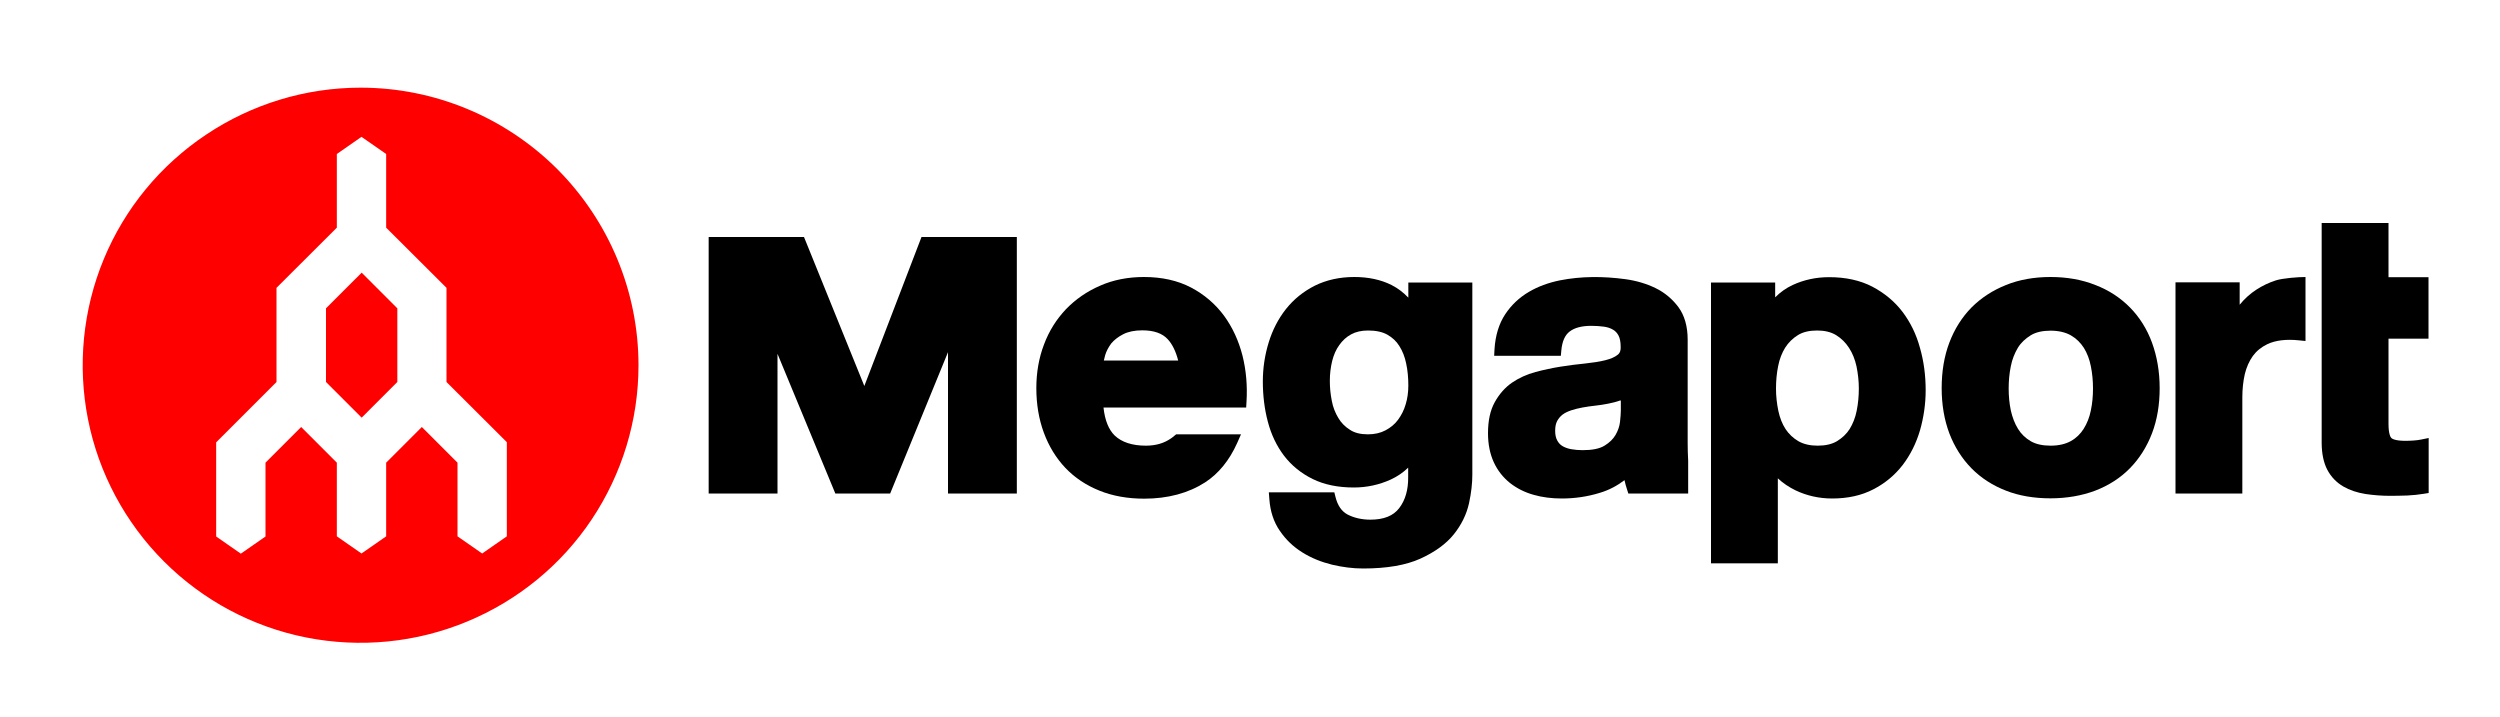
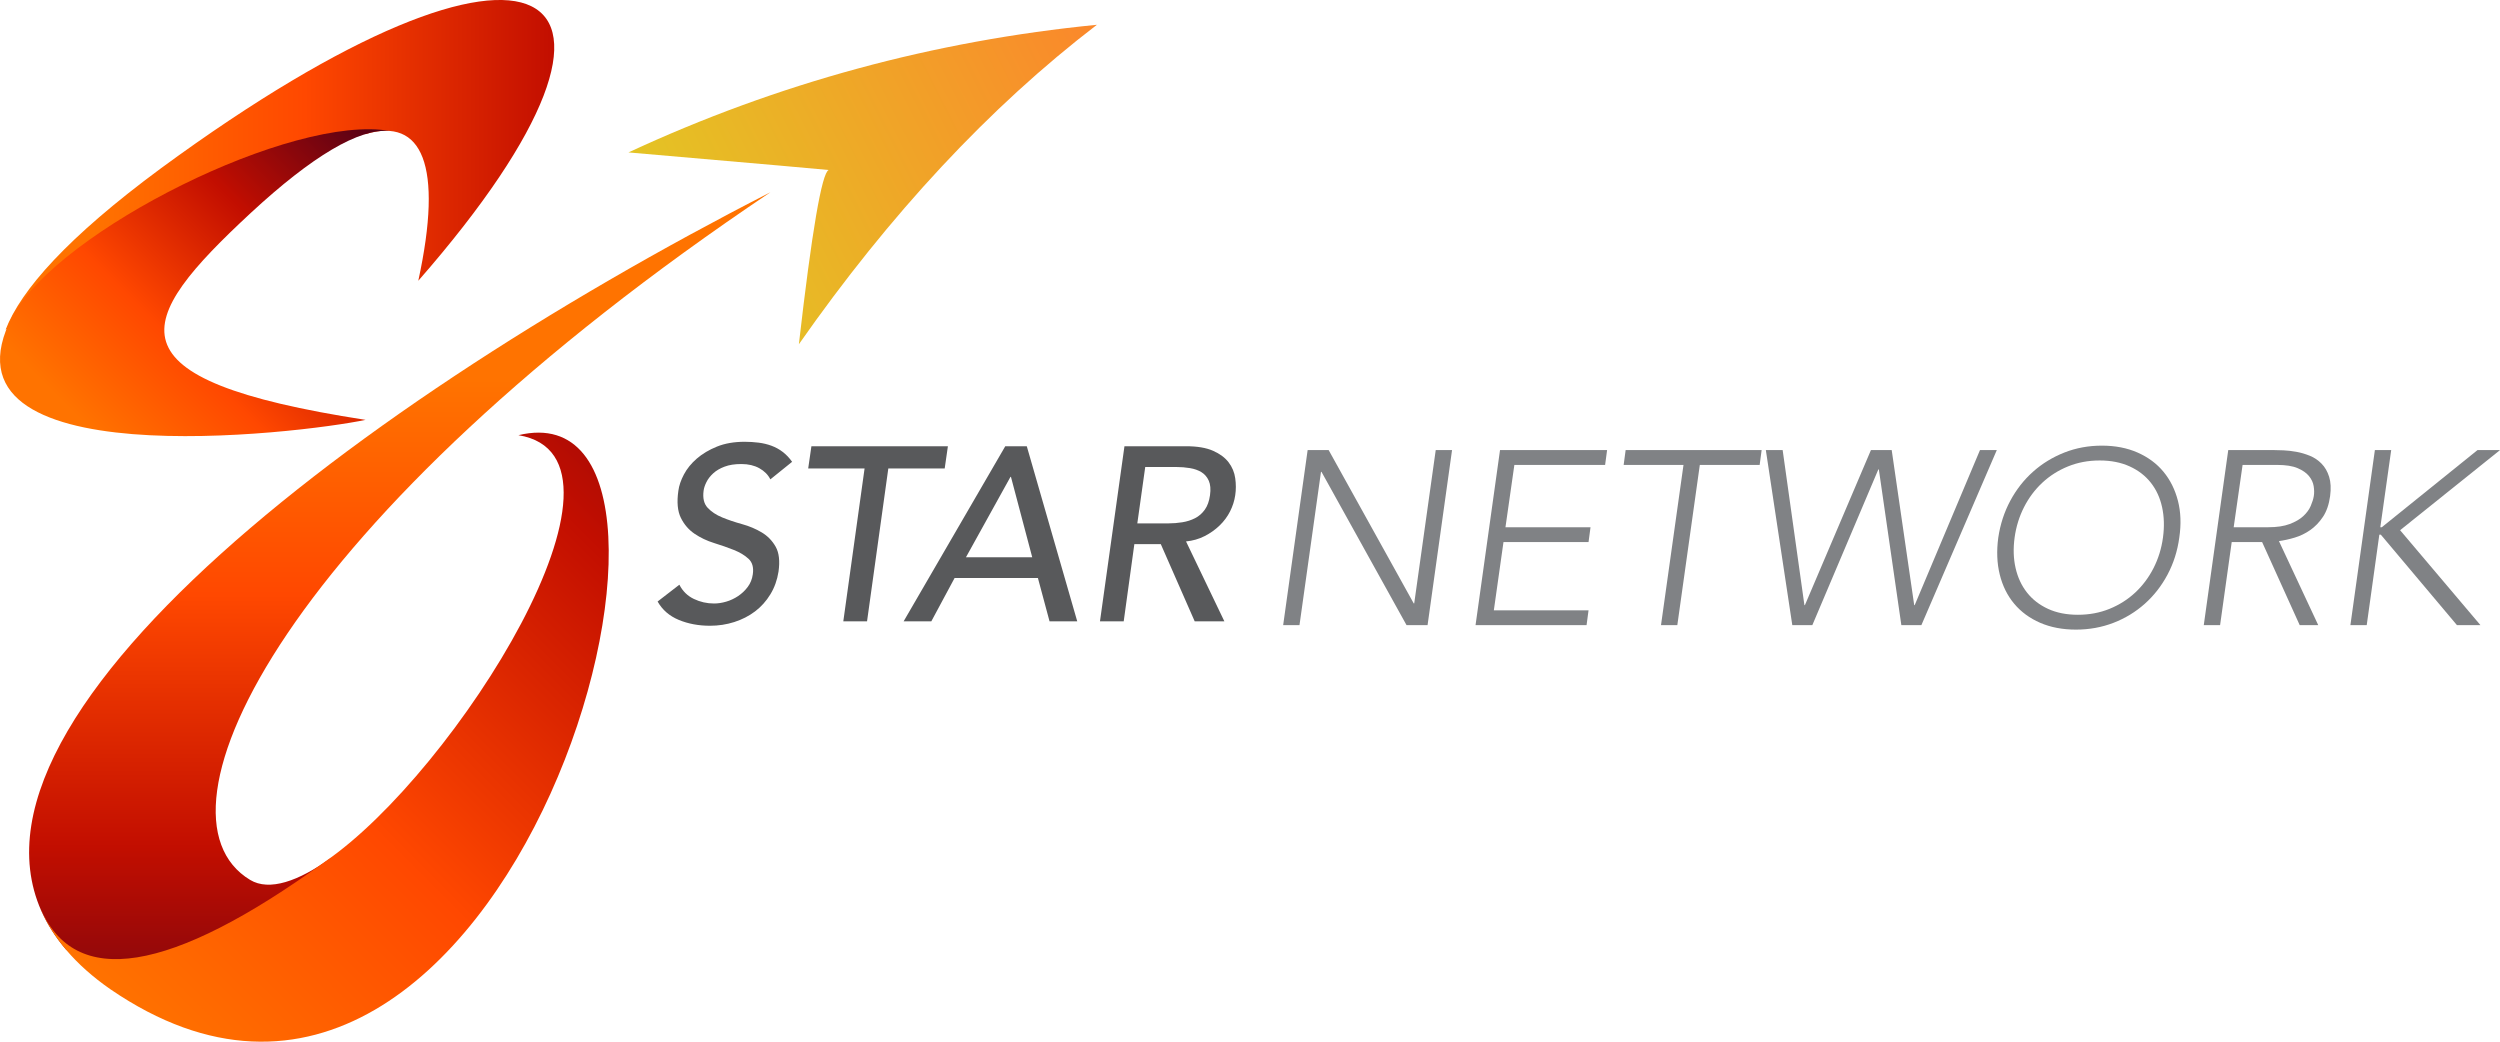
- <svg xmlns="http://www.w3.org/2000/svg" version="1.1" id="Layer_1" x="0px" y="0px" viewBox="0 0 150 43" style="enable-background:new 0 0 150 43;" xml:space="preserve">
-   <style type="text/css">
- 	.st0{fill-rule:evenodd;clip-rule:evenodd;fill:#FF0000;}
- </style>
-   <polygon points="51.86,23.16 48.24,14.22 42.52,14.22 42.52,29.61 46.65,29.61 46.65,21.23 50.12,29.61 53.41,29.61 56.88,21.13   56.88,29.61 61.01,29.61 61.01,14.22 55.29,14.22 " />
-   <path d="M83.96,20.76c0.19,0.3,0.33,0.65,0.41,1.05c0.09,0.41,0.13,0.86,0.13,1.32c0,0.39-0.05,0.78-0.16,1.13  c-0.1,0.35-0.26,0.66-0.46,0.93c-0.2,0.27-0.45,0.47-0.75,0.63c-0.3,0.16-0.65,0.24-1.06,0.24c-0.44,0-0.8-0.09-1.07-0.27  c-0.29-0.18-0.53-0.42-0.7-0.71c-0.18-0.3-0.32-0.64-0.39-1.02c-0.08-0.4-0.12-0.8-0.12-1.21c0-0.42,0.05-0.82,0.14-1.19  c0.09-0.36,0.23-0.69,0.43-0.96c0.19-0.27,0.43-0.49,0.71-0.64c0.27-0.15,0.62-0.23,1.01-0.23c0.47,0,0.86,0.08,1.16,0.25  C83.54,20.25,83.78,20.47,83.96,20.76 M84.5,17.86c-0.3-0.32-0.64-0.57-1.01-0.76c-0.64-0.32-1.39-0.48-2.23-0.48  c-0.89,0-1.68,0.18-2.37,0.52c-0.69,0.35-1.27,0.82-1.73,1.4c-0.46,0.58-0.81,1.26-1.04,2.01c-0.23,0.75-0.35,1.53-0.35,2.34  c0,0.84,0.1,1.66,0.3,2.41c0.2,0.77,0.53,1.46,0.97,2.04c0.45,0.59,1.03,1.06,1.72,1.4c0.69,0.34,1.52,0.51,2.47,0.51  c0.77,0,1.52-0.16,2.22-0.48c0.39-0.18,0.74-0.42,1.04-0.71v0.56c0.01,0.76-0.17,1.39-0.54,1.87c-0.35,0.46-0.92,0.69-1.73,0.69  c-0.52,0-0.98-0.11-1.37-0.31c-0.35-0.19-0.59-0.53-0.72-1.05l-0.07-0.28h-3.93l0.03,0.39c0.05,0.74,0.26,1.39,0.63,1.92  c0.36,0.53,0.81,0.96,1.36,1.3c0.53,0.33,1.12,0.57,1.77,0.73c0.63,0.15,1.26,0.23,1.87,0.23c1.42,0,2.57-0.2,3.43-0.59  c0.86-0.39,1.54-0.88,2-1.45c0.46-0.57,0.77-1.2,0.92-1.87c0.14-0.64,0.2-1.22,0.2-1.72V16.95H84.5V17.86z" />
-   <path d="M111.53,23.31c0,0.45-0.04,0.9-0.13,1.34c-0.08,0.41-0.23,0.78-0.42,1.09c-0.19,0.3-0.45,0.54-0.76,0.73  c-0.3,0.18-0.69,0.27-1.16,0.27c-0.46,0-0.84-0.09-1.16-0.27c-0.32-0.19-0.57-0.43-0.77-0.73c-0.2-0.31-0.34-0.67-0.43-1.09  c-0.09-0.44-0.14-0.88-0.14-1.33c0-0.47,0.04-0.92,0.13-1.36c0.08-0.42,0.23-0.79,0.42-1.1c0.19-0.3,0.45-0.56,0.76-0.75  c0.3-0.19,0.69-0.28,1.16-0.28c0.45,0,0.83,0.09,1.14,0.28c0.31,0.19,0.57,0.45,0.77,0.76c0.21,0.32,0.36,0.7,0.45,1.11  C111.48,22.42,111.53,22.87,111.53,23.31 M114.15,18.71c-0.48-0.63-1.09-1.13-1.81-1.51c-0.73-0.38-1.6-0.57-2.59-0.57  c-0.79,0-1.52,0.16-2.19,0.47c-0.39,0.18-0.74,0.43-1.05,0.74v-0.89h-3.85v16.85h4.01V28.7c0.31,0.29,0.67,0.53,1.06,0.72  c0.67,0.32,1.41,0.49,2.2,0.49c0.93,0,1.76-0.18,2.47-0.55c0.7-0.36,1.29-0.85,1.76-1.46c0.46-0.6,0.81-1.3,1.04-2.08  c0.22-0.77,0.34-1.58,0.34-2.41c0-0.87-0.11-1.73-0.34-2.53C114.98,20.06,114.62,19.33,114.15,18.71" />
-   <path d="M124.26,26.46c-0.32,0.18-0.73,0.28-1.22,0.28c-0.49,0-0.89-0.09-1.2-0.27c-0.32-0.19-0.57-0.43-0.76-0.74  c-0.2-0.32-0.34-0.7-0.43-1.1c-0.09-0.43-0.13-0.87-0.13-1.32s0.04-0.9,0.13-1.34c0.08-0.41,0.23-0.78,0.42-1.1  c0.19-0.31,0.45-0.55,0.77-0.75c0.31-0.19,0.71-0.28,1.2-0.28c0.48,0,0.89,0.1,1.21,0.28c0.33,0.19,0.58,0.44,0.78,0.75  c0.2,0.32,0.34,0.69,0.42,1.1c0.09,0.44,0.13,0.89,0.13,1.34s-0.04,0.9-0.13,1.32c-0.08,0.41-0.23,0.78-0.43,1.1  C124.83,26.03,124.58,26.28,124.26,26.46 M127.8,18.45c-0.57-0.58-1.27-1.04-2.08-1.35c-0.8-0.32-1.71-0.48-2.69-0.48  c-0.98,0-1.88,0.16-2.67,0.48c-0.8,0.32-1.49,0.77-2.07,1.35c-0.57,0.58-1.02,1.29-1.33,2.11c-0.31,0.82-0.46,1.73-0.46,2.73  c0,1,0.16,1.91,0.46,2.71c0.31,0.81,0.76,1.52,1.33,2.1c0.57,0.58,1.27,1.03,2.07,1.34c0.79,0.31,1.69,0.46,2.67,0.46  c0.98,0,1.88-0.16,2.68-0.46c0.81-0.31,1.51-0.76,2.08-1.34c0.57-0.58,1.02-1.29,1.33-2.1c0.31-0.81,0.46-1.72,0.46-2.71  c0-0.99-0.16-1.91-0.46-2.73C128.82,19.74,128.37,19.03,127.8,18.45" />
-   <path d="M145.71,20.31v-3.68h-2.4v-3.25h-4.01v13.18c0,0.66,0.12,1.21,0.34,1.63c0.23,0.43,0.55,0.76,0.96,1  c0.38,0.22,0.83,0.37,1.33,0.45c0.47,0.07,0.97,0.11,1.5,0.11c0.33,0,0.66-0.01,1.01-0.02c0.36-0.02,0.68-0.05,0.97-0.1l0.31-0.05  v-3.3l-0.44,0.09c-0.14,0.03-0.29,0.05-0.45,0.06c-0.16,0.01-0.33,0.02-0.5,0.02c-0.63,0-0.81-0.13-0.85-0.17  c-0.04-0.04-0.17-0.22-0.17-0.85v-5.11H145.71z" />
-   <path d="M138.34,16.62c-0.45,0-1.36,0.07-1.78,0.2c-0.41,0.13-0.81,0.32-1.18,0.56c-0.37,0.24-0.7,0.54-0.98,0.88  c-0.01,0.01-0.02,0.02-0.02,0.03v-1.35h-3.85v12.67h4.01v-5.75c0-0.51,0.05-0.99,0.15-1.42c0.1-0.41,0.26-0.77,0.48-1.08  c0.22-0.3,0.5-0.53,0.87-0.71c0.48-0.23,1.13-0.31,1.89-0.23l0.4,0.04V17V16.62" />
-   <path d="M67.4,20.05c0.29-0.15,0.68-0.23,1.14-0.23c0.69,0,1.2,0.18,1.52,0.53c0.28,0.3,0.49,0.73,0.63,1.28h-4.46  c0.02-0.1,0.05-0.21,0.08-0.32c0.07-0.24,0.2-0.48,0.37-0.71C66.86,20.39,67.1,20.2,67.4,20.05 M73.44,18.94  c-0.52-0.7-1.18-1.27-1.98-1.69c-0.8-0.42-1.75-0.63-2.82-0.63c-0.95,0-1.84,0.17-2.63,0.52c-0.79,0.34-1.48,0.82-2.05,1.41  c-0.57,0.6-1.02,1.31-1.32,2.12c-0.31,0.81-0.46,1.69-0.46,2.62c0,0.96,0.15,1.86,0.45,2.67c0.3,0.81,0.73,1.52,1.29,2.11  c0.56,0.59,1.25,1.05,2.05,1.37c0.79,0.32,1.69,0.48,2.68,0.48c1.42,0,2.65-0.33,3.66-0.98c0.8-0.52,1.45-1.31,1.92-2.36l0.23-0.52  h-3.89l-0.1,0.08c-0.07,0.06-0.13,0.11-0.22,0.17c-0.42,0.29-0.91,0.43-1.5,0.43c-0.82,0-1.45-0.21-1.87-0.61  c-0.36-0.35-0.59-0.92-0.67-1.68h8.56l0.02-0.34c0.06-0.96-0.02-1.89-0.24-2.77C74.32,20.44,73.95,19.64,73.44,18.94" />
-   <path d="M97.25,24.03v0.6c0,0.17-0.02,0.4-0.05,0.69c-0.03,0.26-0.12,0.52-0.27,0.78c-0.14,0.24-0.36,0.46-0.66,0.64  c-0.29,0.18-0.73,0.27-1.31,0.27c-0.24,0-0.47-0.02-0.7-0.06c-0.2-0.04-0.37-0.1-0.52-0.19c-0.13-0.08-0.23-0.19-0.31-0.34  c-0.08-0.15-0.12-0.34-0.12-0.57c0-0.25,0.04-0.44,0.12-0.59c0.08-0.15,0.19-0.28,0.32-0.38c0.14-0.11,0.32-0.19,0.52-0.26  c0.22-0.07,0.45-0.13,0.68-0.17c0.25-0.05,0.51-0.08,0.76-0.11c0.27-0.03,0.53-0.07,0.78-0.12c0.25-0.05,0.5-0.11,0.71-0.19  C97.22,24.04,97.24,24.03,97.25,24.03 M101.26,26.59v-6.21c0-0.8-0.19-1.46-0.56-1.96c-0.36-0.48-0.82-0.87-1.38-1.14  c-0.54-0.26-1.14-0.44-1.8-0.53c-1.34-0.18-2.64-0.18-3.92,0.07c-0.69,0.14-1.32,0.37-1.88,0.7c-0.57,0.34-1.04,0.78-1.41,1.34  c-0.37,0.56-0.59,1.27-0.64,2.1l-0.02,0.39h4l0.03-0.33c0.05-0.54,0.22-0.92,0.5-1.13c0.3-0.23,0.74-0.34,1.3-0.34  c0.27,0,0.53,0.02,0.76,0.05c0.21,0.03,0.39,0.09,0.54,0.18c0.14,0.08,0.25,0.2,0.33,0.35c0.08,0.15,0.13,0.38,0.13,0.68  c0.01,0.29-0.09,0.41-0.17,0.47c-0.17,0.14-0.42,0.25-0.74,0.33c-0.35,0.09-0.76,0.15-1.22,0.2c-0.49,0.05-0.99,0.11-1.48,0.19  c-0.5,0.08-1.01,0.19-1.5,0.32c-0.52,0.14-1,0.36-1.41,0.64c-0.42,0.29-0.77,0.69-1.04,1.18c-0.27,0.49-0.4,1.11-0.4,1.85  c0,0.67,0.12,1.25,0.35,1.75c0.23,0.5,0.56,0.91,0.97,1.24c0.41,0.32,0.88,0.56,1.42,0.71c0.52,0.15,1.09,0.22,1.69,0.22  c0.77,0,1.54-0.11,2.28-0.34c0.54-0.16,1.03-0.42,1.48-0.76c0.04,0.19,0.09,0.37,0.15,0.55l0.08,0.25h3.59l0-1.96  C101.27,27.26,101.26,26.92,101.26,26.59" />
-   <path class="st0" d="M35.5,31.17c1.83-2.74,2.81-5.96,2.81-9.25c0-4.42-1.76-8.65-4.88-11.78c-3.13-3.12-7.37-4.88-11.79-4.88  c-3.3,0-6.52,0.98-9.26,2.81C9.63,9.9,7.49,12.5,6.23,15.54c-1.26,3.04-1.59,6.39-0.95,9.62c0.64,3.23,2.23,6.2,4.56,8.53  c2.33,2.33,5.3,3.92,8.54,4.56c3.23,0.64,6.59,0.31,9.63-0.95C31.06,36.04,33.67,33.91,35.5,31.17z M23.84,18.5l-2.14-2.14  l-2.14,2.14v4.42l2.14,2.14l2.14-2.14V18.5z M26.79,22.92l3.62,3.61l0,5.65l-1.48,1.03l-1.48-1.03v-4.42l-2.14-2.14l-2.14,2.14v4.42  l-1.48,1.03l-1.48-1.03v-4.42l-2.14-2.14l-2.14,2.14v4.43l-1.48,1.03l-1.48-1.03v-5.65l3.62-3.62v-5.65l3.62-3.61V9.24l1.48-1.03  l1.48,1.03v4.42l3.62,3.61V22.92z" />
+ <svg xmlns="http://www.w3.org/2000/svg" xmlns:xlink="http://www.w3.org/1999/xlink" id="Layer_1" viewBox="0 0 1011.02 421.27">
+   <defs>
+     <style>.cls-1{fill:url(#linear-gradient);}.cls-1,.cls-2,.cls-3,.cls-4,.cls-5{fill-rule:evenodd;}.cls-1,.cls-2,.cls-3,.cls-4,.cls-5,.cls-6,.cls-7{stroke-width:0px;}.cls-2{fill:url(#linear-gradient-3);}.cls-3{fill:url(#linear-gradient-2);}.cls-4{fill:url(#linear-gradient-4);}.cls-5{fill:url(#linear-gradient-5);}.cls-6{fill:#808285;}.cls-7{fill:#58595b;}</style>
+     <linearGradient id="linear-gradient" x1="37.22" y1="66.67" x2="334.12" y2="66.67" gradientUnits="userSpaceOnUse">
+       <stop offset="0" stop-color="#ff7300" />
+       <stop offset=".29" stop-color="#ff4800" />
+       <stop offset=".63" stop-color="#c20e00" />
+       <stop offset="1" stop-color="#510017" />
+     </linearGradient>
+     <linearGradient id="linear-gradient-2" x1="43.25" y1="180.44" x2="162.84" y2="60.85" xlink:href="#linear-gradient" />
+     <linearGradient id="linear-gradient-3" x1="448.92" y1="18.98" x2="198.43" y2="146.25" gradientUnits="userSpaceOnUse">
+       <stop offset="0" stop-color="#fb872b" />
+       <stop offset="1" stop-color="#d9e021" />
+     </linearGradient>
+     <linearGradient id="linear-gradient-4" x1="161.7" y1="153.62" x2="161.7" y2="453.48" xlink:href="#linear-gradient" />
+     <linearGradient id="linear-gradient-5" x1="56.84" y1="417.63" x2="360.64" y2="113.82" xlink:href="#linear-gradient" />
+   </defs>
+   <path class="cls-1" d="m147.84,54.22c22.87-6.79,31.52,12.36,21.32,59.33,107.55-122.99,49.14-157.92-104.15-45.43C27.31,95.95,8.46,117.27,2.27,133.34c1.24-.62,2.17-1.54,3.4-2.16C22.05,95.95,110.13,54.53,147.84,54.22h0Z" />
+   <path class="cls-3" d="m147.84,169.8c-106.01-16.37-93.65-39.86-46.36-83.75,24.72-22.87,43.88-34.31,56.24-33.07C118.47,45.88,23.91,93.17,5.06,127.78c-34.31,65.82,116.2,47.6,142.78,42.02h0Z" />
+   <path class="cls-2" d="m254.15,61.64c54.08,4.63,80.97,7.11,80.97,7.11-2.78,1.23-6.8,24.72-12.05,70.46,36.77-52.54,76.95-95.81,120.53-129.19-65.83,6.5-128.88,23.49-189.45,51.62h0Z" />
+   <path class="cls-4" d="m311.63,77.7C115.39,209.37,56.98,329.27,101.17,355.85c7.72,4.64,19.47.62,32.76-8.95l-.62,2.78c-23.49,16.99-77.88,54.71-106.62,34.3-68.3-79.73,110.33-216.95,284.94-306.27h0Z" />
+   <path class="cls-5" d="m131.46,348.44c52.54-35.85,132.89-163.49,78.19-172.45,93.64-22.56-4.01,334.39-165.03,224.06-14.22-9.89-23.49-21.02-28.43-33.07,13.91,33.07,52.54,26.9,115.28-18.54h0Z" />
+   <path class="cls-7" d="m274.74,236.46c1.33,2.6,3.28,4.52,5.85,5.75,2.57,1.23,5.28,1.85,8.15,1.85,1.6,0,3.25-.25,4.95-.75,1.7-.5,3.3-1.25,4.8-2.25s2.8-2.23,3.9-3.7c1.1-1.46,1.78-3.17,2.05-5.1.4-2.73-.17-4.82-1.7-6.25-1.53-1.43-3.52-2.63-5.95-3.6-2.43-.97-5.1-1.9-8-2.8-2.9-.9-5.53-2.15-7.9-3.75-2.37-1.6-4.22-3.75-5.55-6.45-1.33-2.7-1.67-6.35-1-10.95.27-2.07,1.02-4.27,2.25-6.6,1.23-2.33,2.97-4.46,5.2-6.4,2.23-1.93,4.95-3.55,8.15-4.85,3.2-1.3,6.93-1.95,11.2-1.95,1.93,0,3.82.12,5.65.35,1.83.23,3.57.65,5.2,1.25,1.63.6,3.15,1.43,4.55,2.5,1.4,1.07,2.67,2.4,3.8,4l-8.8,7.1c-.93-1.87-2.42-3.37-4.45-4.5-2.03-1.13-4.45-1.7-7.25-1.7s-4.93.35-6.8,1.05c-1.87.7-3.4,1.6-4.6,2.7-1.2,1.1-2.12,2.28-2.75,3.55-.63,1.27-1.02,2.43-1.15,3.5-.4,3,.15,5.3,1.65,6.9,1.5,1.6,3.46,2.9,5.9,3.9,2.43,1,5.1,1.9,8,2.7,2.9.8,5.55,1.92,7.95,3.35,2.4,1.43,4.28,3.37,5.65,5.8,1.37,2.43,1.75,5.79,1.15,10.05-.53,3.4-1.63,6.47-3.3,9.2-1.67,2.73-3.73,5.04-6.2,6.9-2.47,1.87-5.27,3.3-8.4,4.3-3.13,1-6.4,1.5-9.8,1.5-4.6,0-8.8-.78-12.6-2.35s-6.67-4.05-8.6-7.45l8.8-6.8Z" />
+   <path class="cls-7" d="m349.64,189.46h-22.8l1.3-9h55.2l-1.3,9h-22.8l-8.6,61.8h-9.6l8.6-61.8Z" />
+   <path class="cls-7" d="m406.54,180.46h8.7l20.4,70.8h-11.2l-4.7-17.5h-33.7l-9.4,17.5h-11.2l41.1-70.8Zm10.9,44.9l-8.6-32.5h-.2l-18,32.5h26.8Z" />
+   <path class="cls-7" d="m454.74,180.46h24.9c4.53,0,8.18.62,10.95,1.85,2.77,1.23,4.87,2.8,6.3,4.7,1.43,1.9,2.32,4.03,2.65,6.4.33,2.37.33,4.65,0,6.85-.33,2.27-1.03,4.45-2.09,6.55-1.06,2.1-2.47,4-4.23,5.7s-3.78,3.14-6.07,4.3c-2.29,1.17-4.79,1.88-7.51,2.15l15.5,32.3h-12l-13.7-31.2h-10.7l-4.3,31.2h-9.6l9.9-70.8Zm5.2,31.2h12.6c1.87,0,3.73-.15,5.6-.45,1.87-.3,3.58-.85,5.15-1.65,1.57-.8,2.88-1.95,3.95-3.45,1.07-1.5,1.77-3.45,2.1-5.85.33-2.4.17-4.35-.5-5.85-.67-1.5-1.65-2.65-2.95-3.45-1.3-.8-2.85-1.35-4.65-1.65s-3.63-.45-5.5-.45h-12.6l-3.2,22.8Z" />
+   <path class="cls-6" d="m528.82,182.02h8.5l34.4,62h.2l8.7-62h6.6l-9.9,70.8h-8.5l-34.4-62h-.2l-8.7,62h-6.6l9.9-70.8Z" />
+   <path class="cls-6" d="m606.62,182.02h43.3l-.8,6h-36.7l-3.6,25.2h34.4l-.8,6h-34.4l-3.9,27.6h38.3l-.8,6h-44.9l9.9-70.8Z" />
+   <path class="cls-6" d="m680.82,188.02h-24.2l.8-6h55l-.8,6h-24.2l-9.1,64.8h-6.6l9.1-64.8Z" />
+   <path class="cls-6" d="m714.12,182.02h6.8l8.8,62.7h.2l26.7-62.7h8.4l9.1,62.7h.2l26.4-62.7h6.8l-30.5,70.8h-8.1l-9.1-63h-.2l-26.7,63h-8.1l-10.7-70.8Z" />
+   <path class="cls-6" d="m808.12,217.42c.8-5.4,2.42-10.37,4.85-14.9,2.43-4.53,5.5-8.45,9.2-11.75s7.92-5.88,12.65-7.75c4.73-1.87,9.8-2.8,15.2-2.8s10.21.93,14.45,2.8c4.23,1.87,7.72,4.45,10.45,7.75,2.73,3.3,4.68,7.22,5.85,11.75,1.17,4.53,1.35,9.5.55,14.9-.73,5.4-2.32,10.38-4.75,14.95-2.43,4.57-5.5,8.5-9.2,11.8-3.7,3.3-7.92,5.87-12.65,7.7-4.73,1.83-9.8,2.75-15.2,2.75s-10.22-.92-14.45-2.75c-4.23-1.83-7.73-4.4-10.5-7.7-2.77-3.3-4.72-7.23-5.85-11.8-1.13-4.57-1.33-9.55-.6-14.95Zm6.6,0c-.6,4.4-.47,8.5.4,12.3.87,3.8,2.4,7.1,4.6,9.9,2.2,2.8,5.03,5,8.5,6.6,3.47,1.6,7.5,2.4,12.1,2.4s8.87-.8,12.8-2.4c3.93-1.6,7.4-3.8,10.4-6.6s5.46-6.1,7.4-9.9c1.93-3.8,3.2-7.9,3.8-12.3.6-4.4.48-8.5-.35-12.3-.83-3.8-2.35-7.1-4.55-9.9-2.2-2.8-5.05-5-8.55-6.6-3.5-1.6-7.55-2.4-12.15-2.4s-8.87.8-12.8,2.4c-3.93,1.6-7.4,3.8-10.4,6.6-3,2.8-5.47,6.1-7.4,9.9-1.93,3.8-3.2,7.9-3.8,12.3Z" />
+   <path class="cls-6" d="m901.12,182.02h18.6c.93,0,2.2.03,3.8.1,1.6.07,3.32.27,5.15.6,1.83.33,3.65.87,5.45,1.6,1.8.73,3.38,1.8,4.75,3.2,1.37,1.4,2.38,3.17,3.05,5.3.67,2.13.8,4.73.4,7.8-.47,3.4-1.43,6.2-2.9,8.4-1.47,2.2-3.18,3.98-5.15,5.35-1.97,1.37-4.07,2.39-6.3,3.05-2.23.67-4.35,1.13-6.35,1.4l15.9,34h-7.5l-15.2-33.6h-12.3l-4.7,33.6h-6.6l9.9-70.8Zm2.2,31.2h14c3.47,0,6.35-.43,8.65-1.3,2.3-.87,4.13-1.93,5.5-3.2,1.37-1.27,2.37-2.63,3-4.1.63-1.47,1.05-2.8,1.25-4s.18-2.53-.05-4c-.23-1.47-.87-2.83-1.9-4.1-1.03-1.27-2.57-2.33-4.6-3.2-2.04-.87-4.79-1.3-8.25-1.3h-14l-3.6,25.2Z" />
+   <path class="cls-6" d="m960.42,182.02h6.6l-4.4,31.2h.6l38.7-31.2h9.1l-40.4,32.4,32.5,38.4h-9.5l-30.8-36.6h-.6l-5.1,36.6h-6.6l9.9-70.8Z" />
</svg>
